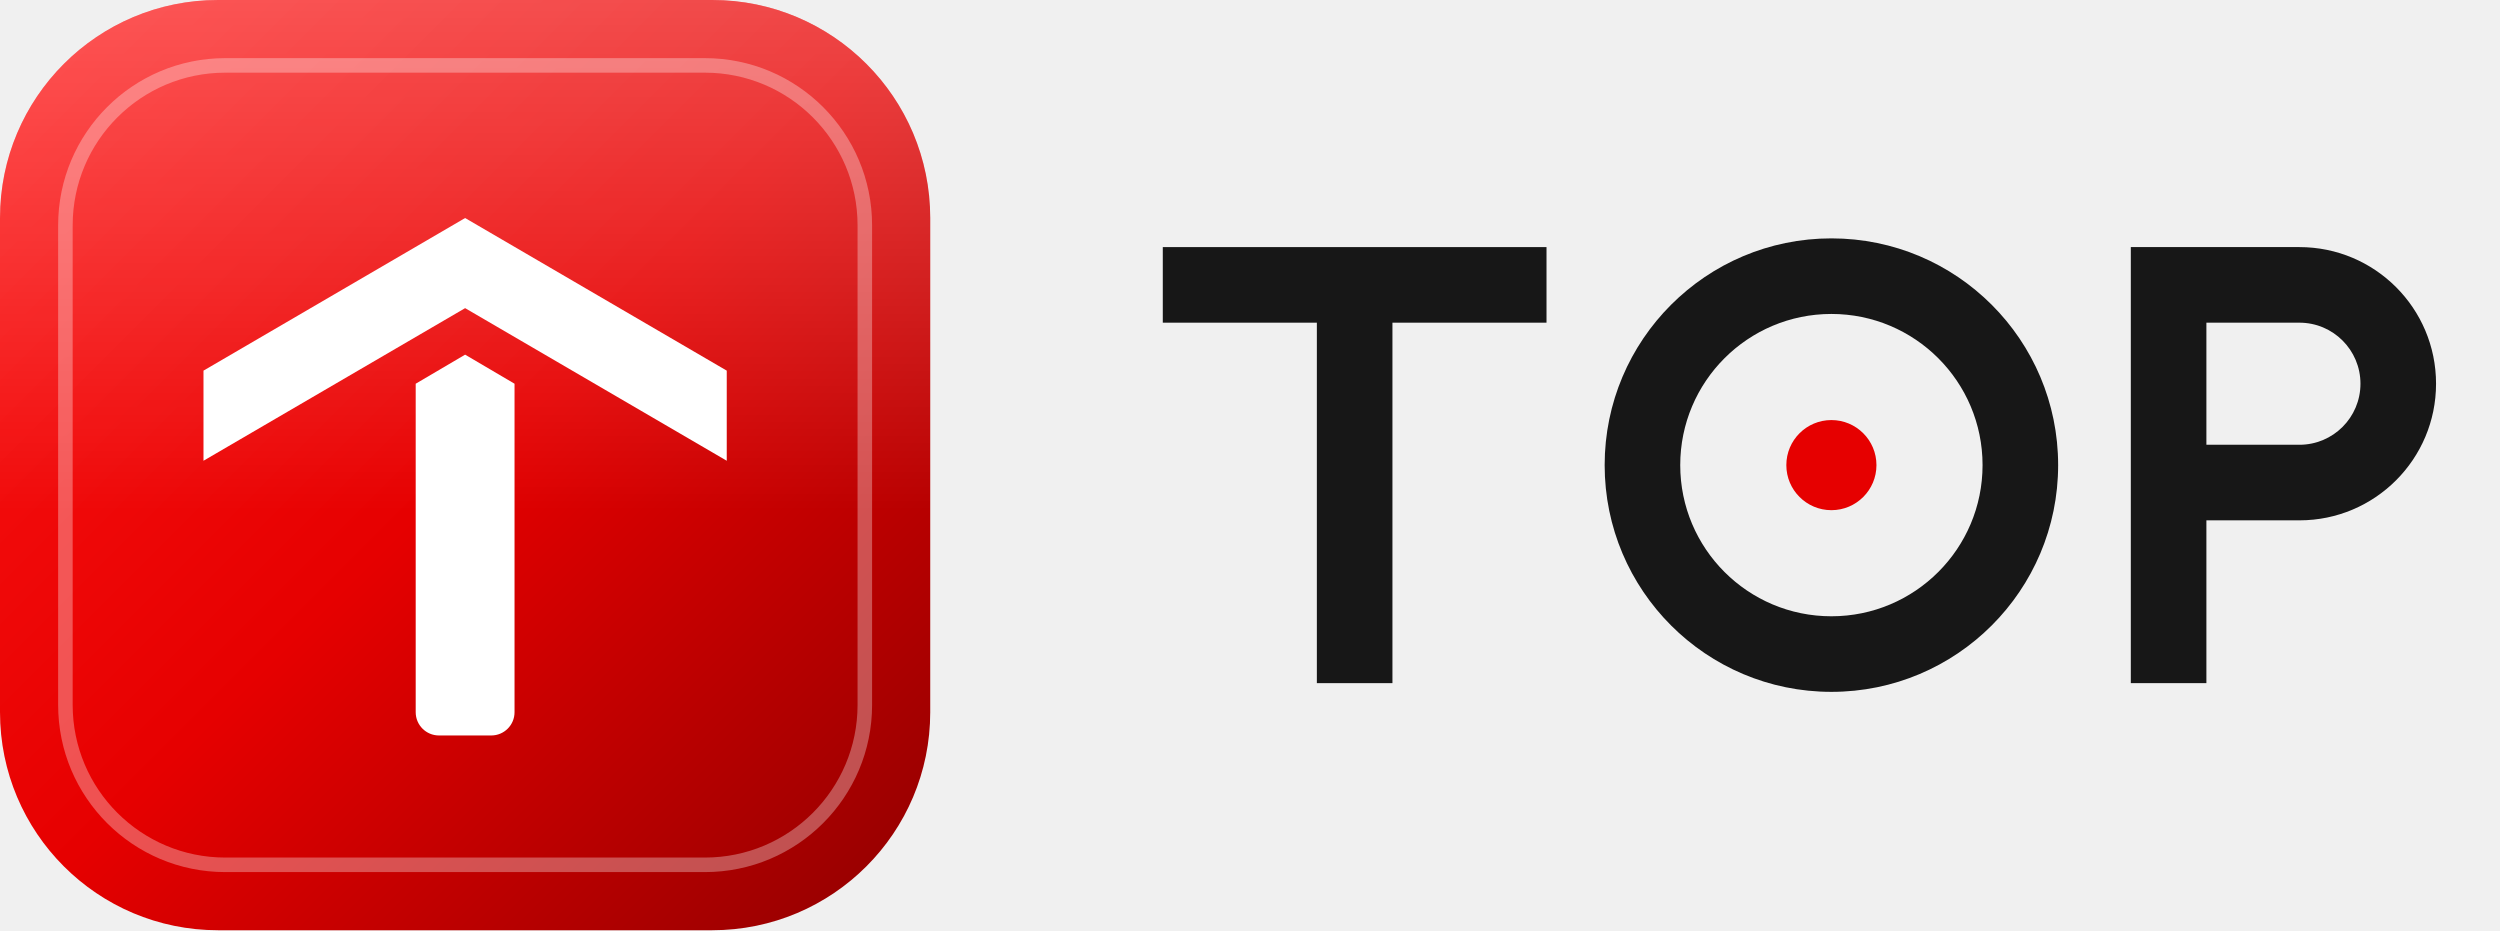
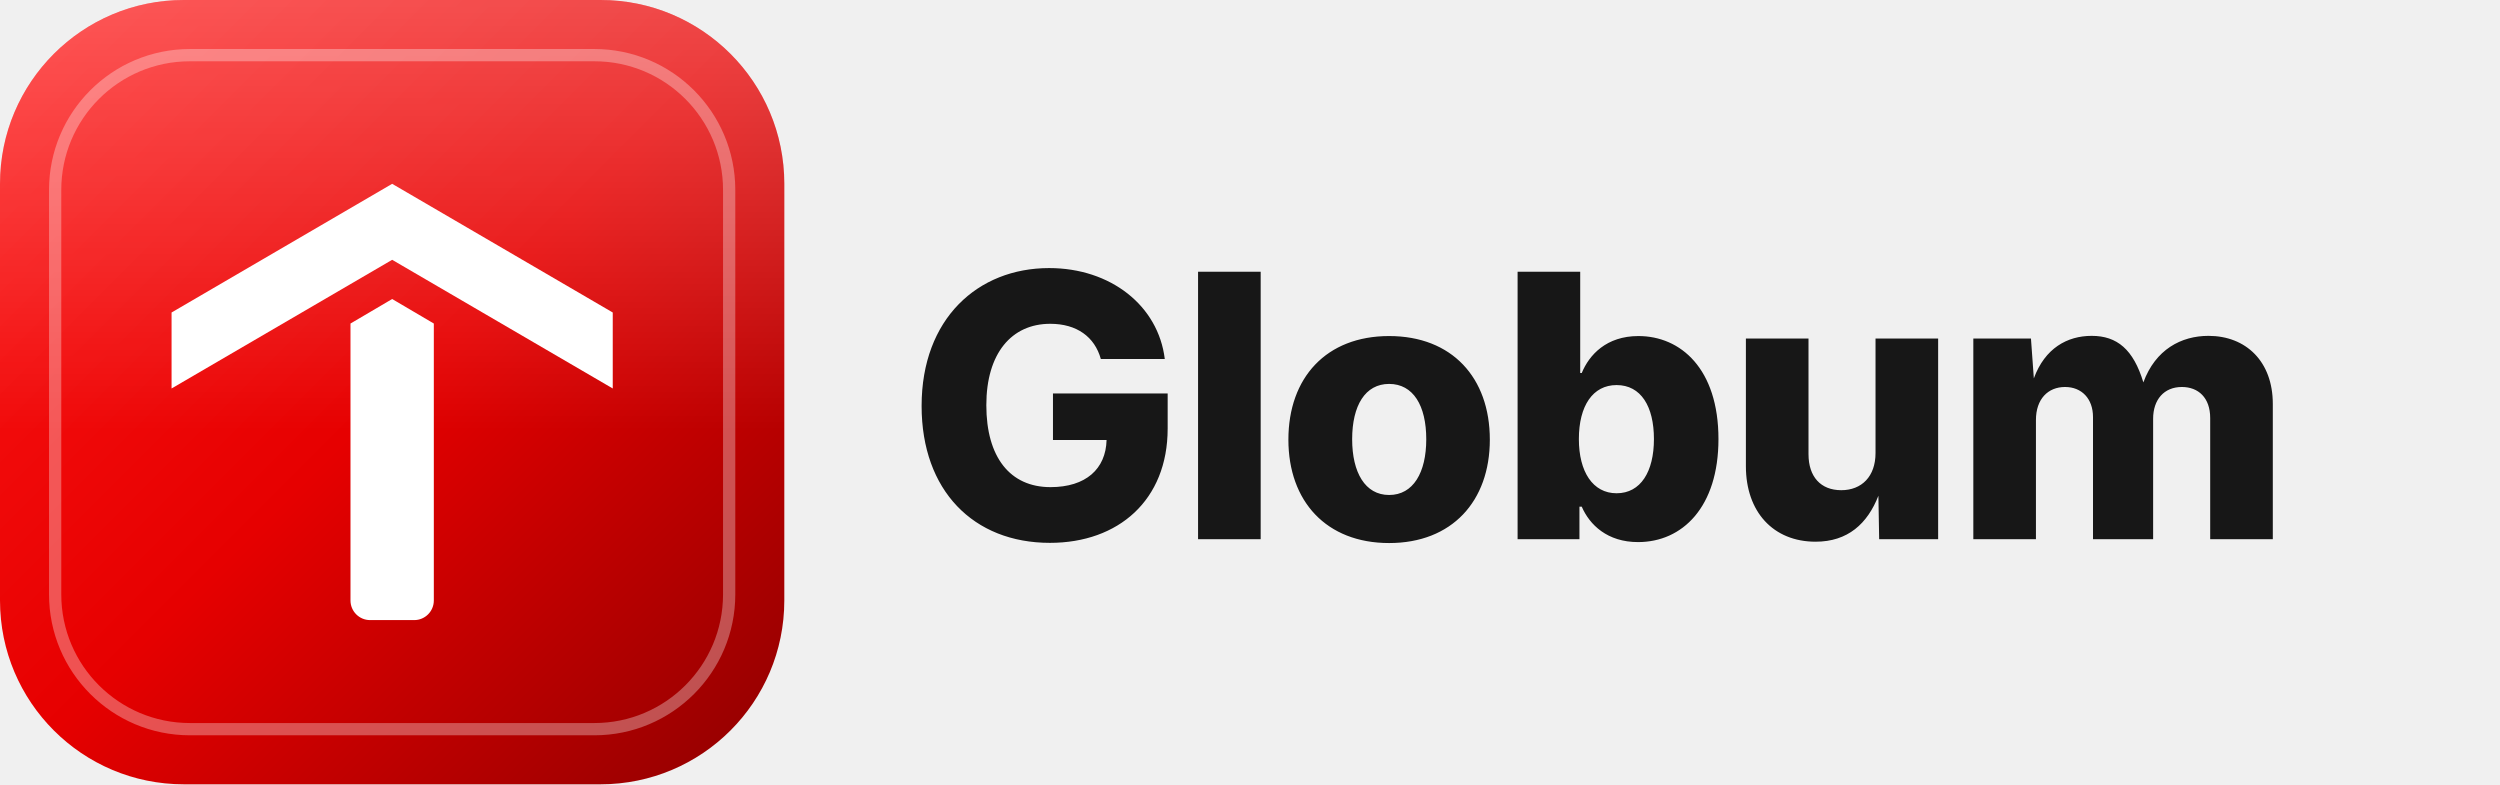
- <svg xmlns="http://www.w3.org/2000/svg" viewBox="0 0 172 64" role="img" aria-label="TOP">
+ <svg xmlns="http://www.w3.org/2000/svg" viewBox="0 0 204 64" role="img" aria-label="Globum">
  <defs>
    <linearGradient id="tg" x1="0" y1="0" x2="1" y2="1">
      <stop offset="0" stop-color="#FF1717" />
      <stop offset=".5" stop-color="#E60000" />
      <stop offset="1" stop-color="#8F0000" />
    </linearGradient>
    <linearGradient id="ts" x1="0" y1="0" x2="0" y2="1">
      <stop offset="0" stop-color="#fff" stop-opacity=".28" />
      <stop offset=".55" stop-color="#fff" stop-opacity="0" />
    </linearGradient>
  </defs>
  <rect width="64" height="64" rx="15" fill="url(#tg)" />
  <rect width="64" height="64" rx="15" fill="url(#ts)" />
  <rect x="4.5" y="4.5" width="55" height="55" rx="11" fill="none" stroke="#fff" stroke-opacity=".32" stroke-width="1" />
  <path d="M14 25.5 32 15l18 10.5v6.2L32 21.2 14 31.7z" fill="#fff" />
  <path d="M28.6 26.4 32 24.4l3.4 2V49a1.6 1.6 0 0 1-1.6 1.6h-3.6A1.6 1.6 0 0 1 28.6 49z" fill="#fff" />
-   <g fill="#171717">
-     <path d="M80 17h26.4v5.2H95.8V47h-5.2V22.2H80z" />
-     <path fill-rule="evenodd" d="M126 16.4a15.6 15.6 0 1 1 0 31.2 15.6 15.6 0 0 1 0-31.2zm0 5.2a10.4 10.4 0 1 0 0 20.8 10.4 10.4 0 0 0 0-20.8z" />
-     <path fill-rule="evenodd" d="M146.6 17h11.6a9.4 9.4 0 0 1 0 18.8h-6.4V47h-5.2zm5.2 5.2v8.4h6.4a4.2 4.2 0 0 0 0-8.4z" />
-   </g>
-   <circle cx="126" cy="32" r="3.1" fill="#E60000" />
+   <text x="74" y="44" fill="#171717" font-family="Inter, Segoe UI, Helvetica, Arial, sans-serif" font-size="30" font-weight="800" letter-spacing="-0.5" textLength="114" lengthAdjust="spacingAndGlyphs">Globum</text>
</svg>
